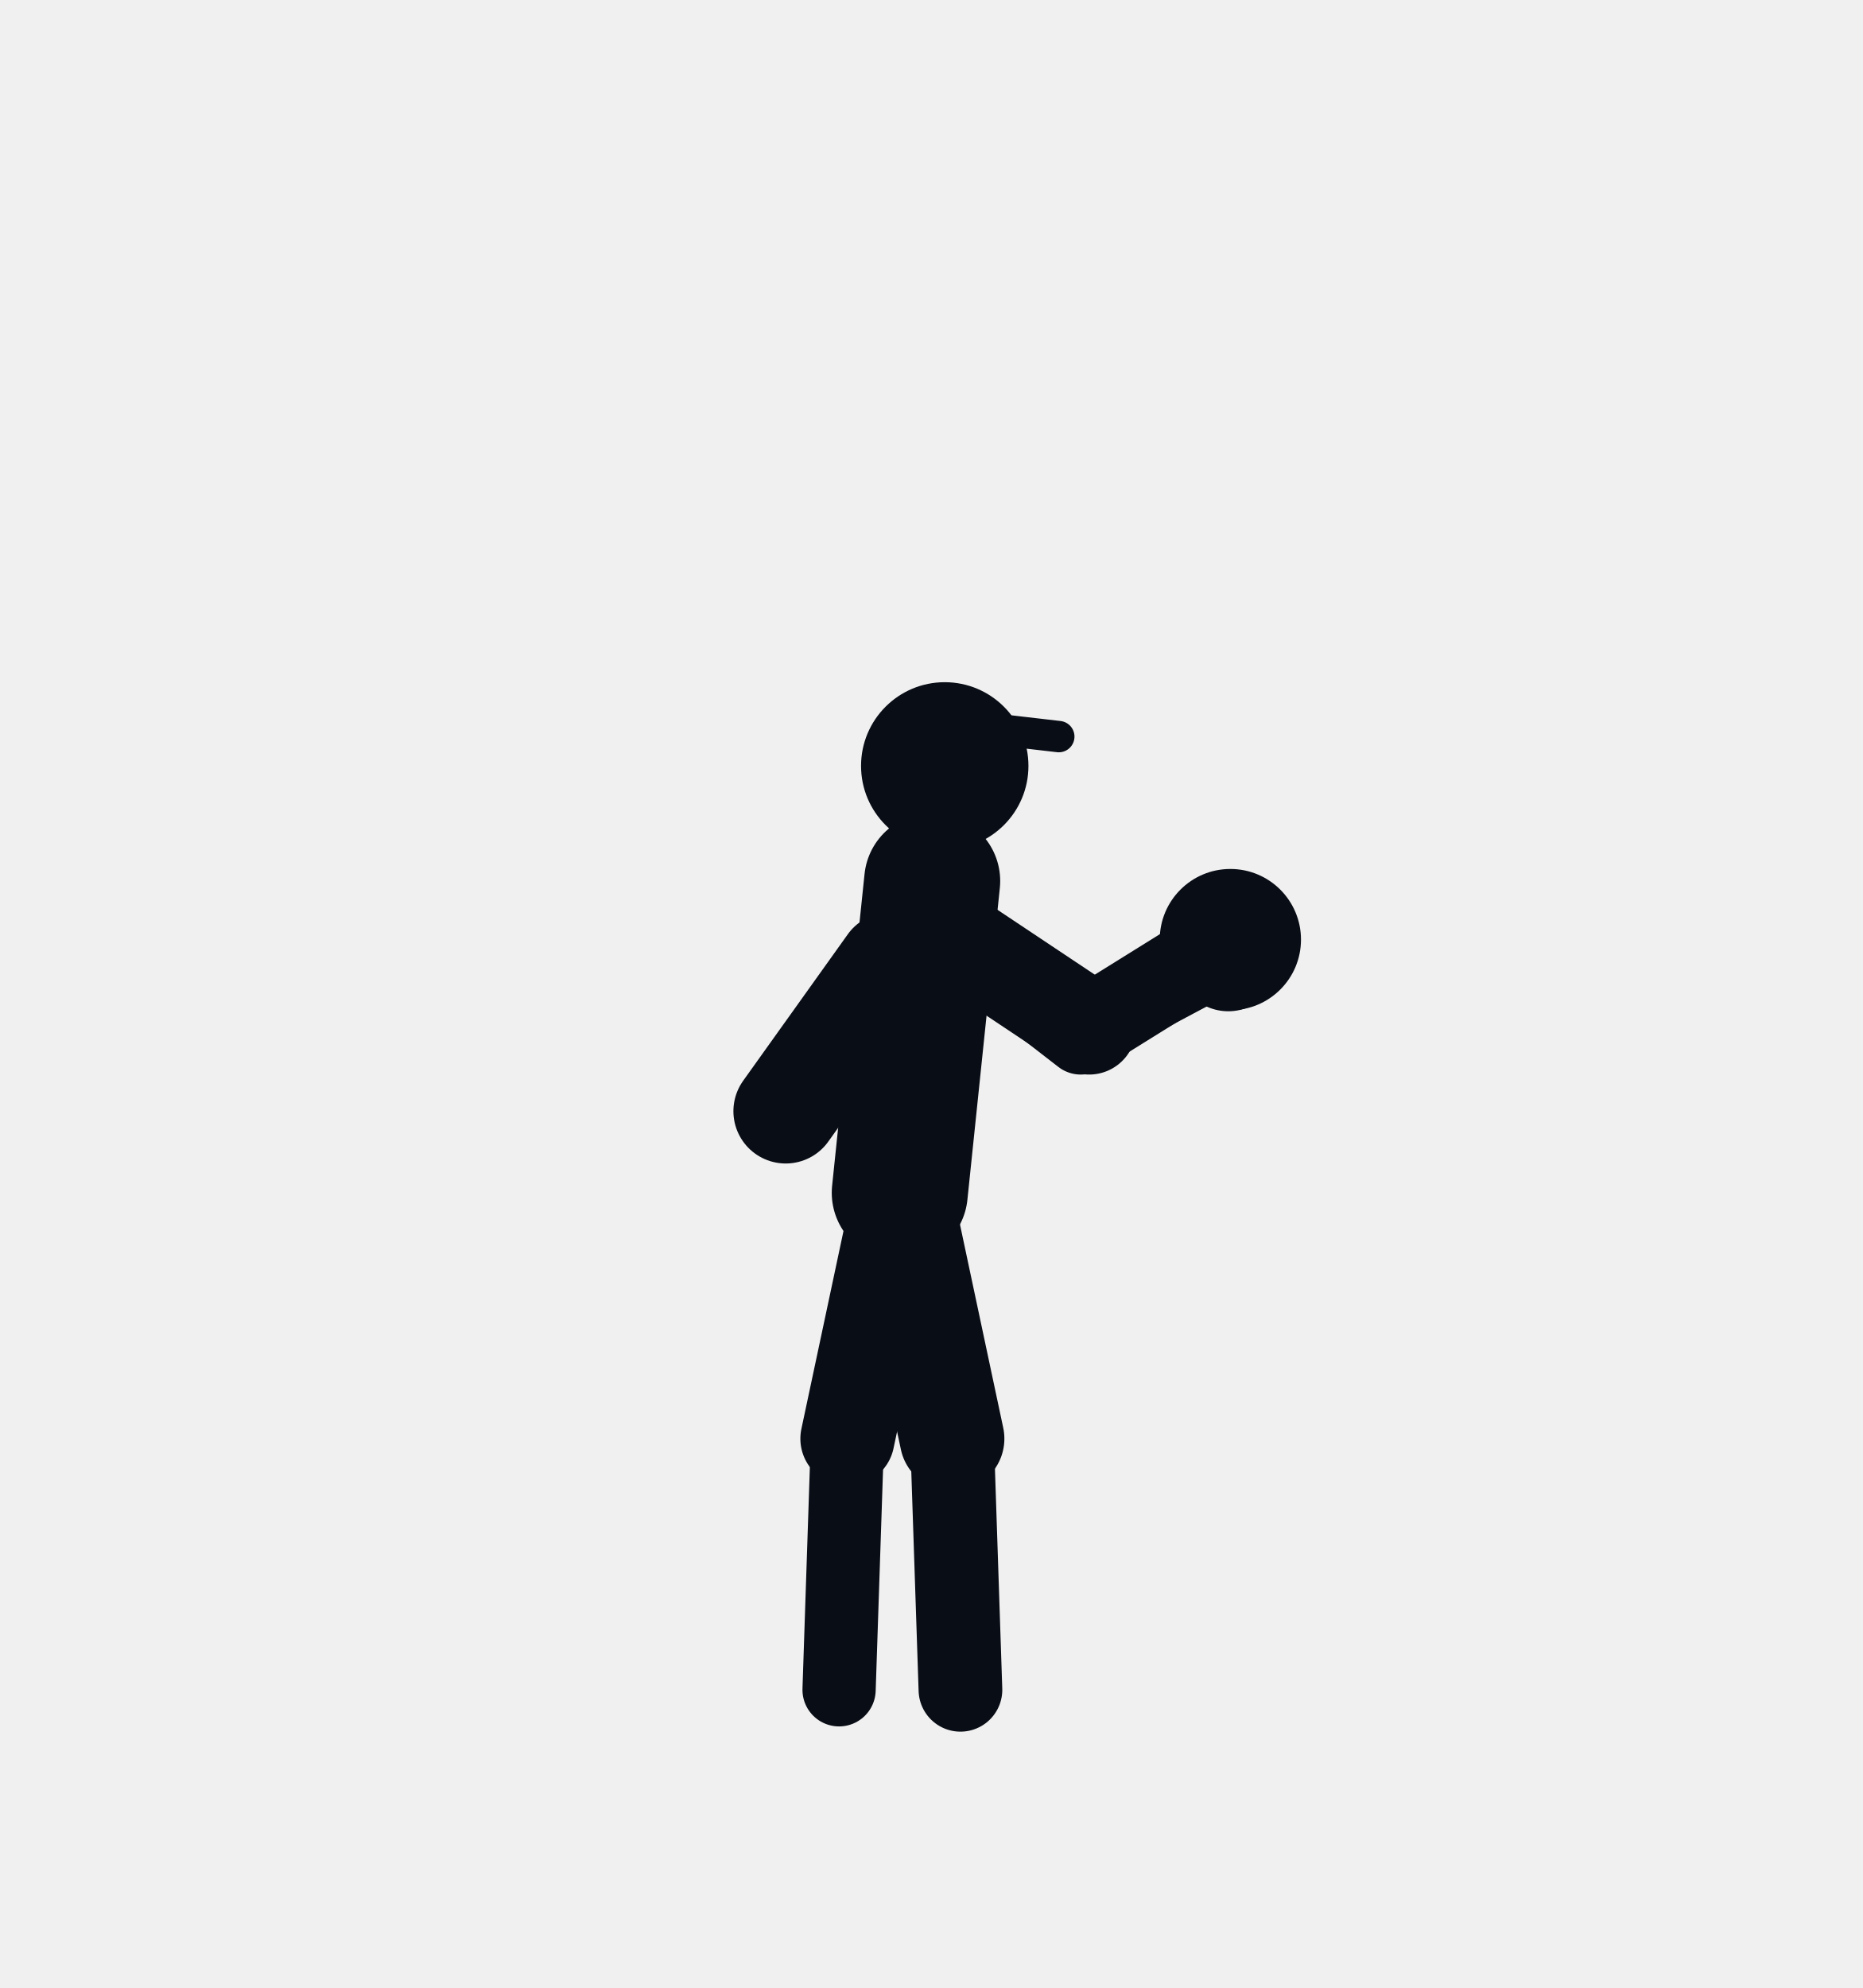
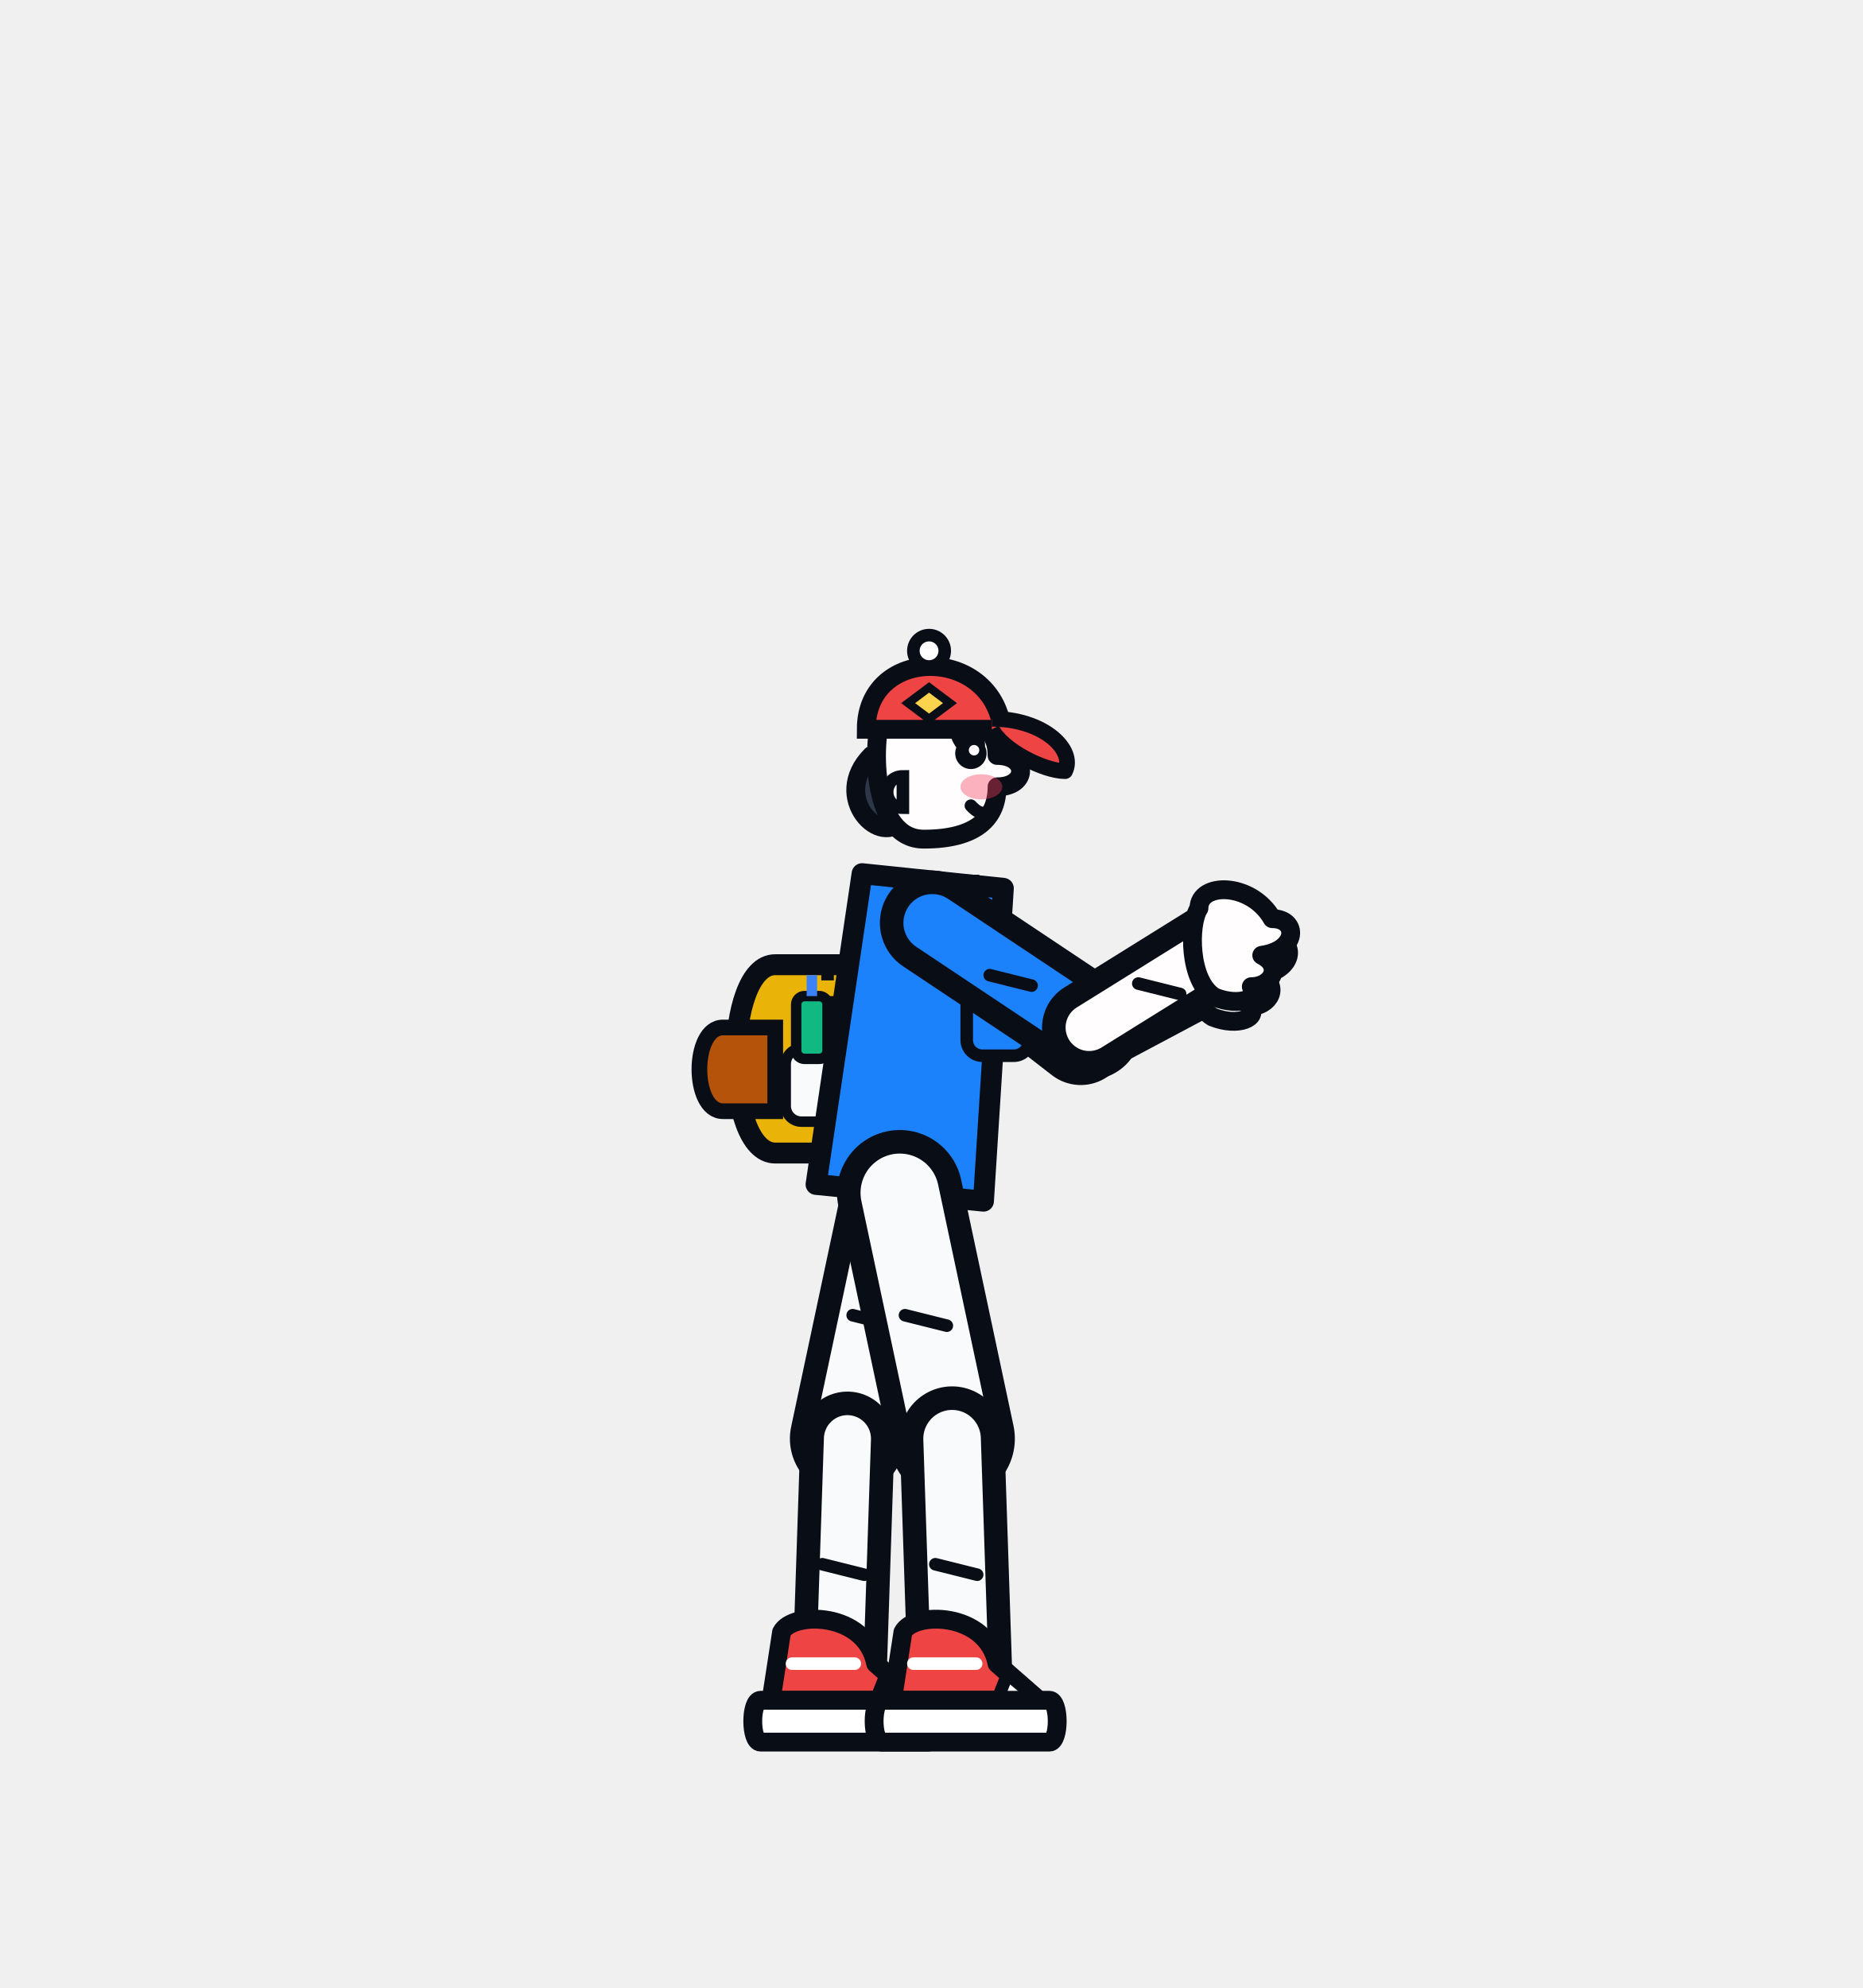
<svg xmlns="http://www.w3.org/2000/svg" viewBox="-34 -22 178 190" width="178" height="190">
-   <line x1="52.0" y1="92.0" x2="47.0" y2="115.5" stroke="#090d16" stroke-width="9" stroke-linecap="round" />
-   <line x1="47.0" y1="115.5" x2="46.2" y2="139.5" stroke="#090d16" stroke-width="7" stroke-linecap="round" />
-   <line x1="55.1" y1="66.2" x2="69.3" y2="77.2" stroke="#090d16" stroke-width="7" stroke-linecap="round" />
-   <line x1="69.3" y1="77.2" x2="83.4" y2="69.7" stroke="#090d16" stroke-width="6" stroke-linecap="round" />
-   <circle cx="83.4" cy="69.7" r="4.95" fill="#090d16" />
-   <line x1="51.1" y1="70.2" x2="41.1" y2="84.2" stroke="#090d16" stroke-width="10" stroke-linecap="round" />
-   <line x1="52.0" y1="92.0" x2="55.1" y2="62.2" stroke="#090d16" stroke-width="13" stroke-linecap="round" />
-   <circle cx="56.3" cy="51.2" r="8" fill="#090d16" />
-   <line x1="52.0" y1="92.0" x2="57.0" y2="115.5" stroke="#090d16" stroke-width="10" stroke-linecap="round" />
-   <line x1="57.0" y1="115.5" x2="57.8" y2="139.5" stroke="#090d16" stroke-width="8" stroke-linecap="round" />
-   <line x1="55.1" y1="66.2" x2="70.1" y2="76.2" stroke="#090d16" stroke-width="9" stroke-linecap="round" />
-   <line x1="70.1" y1="76.2" x2="83.6" y2="67.8" stroke="#090d16" stroke-width="8" stroke-linecap="round" />
-   <circle cx="83.6" cy="67.8" r="6.75" fill="#090d16" />
-   <line x1="60.3" y1="47.6" x2="67.2" y2="48.4" stroke="#090d16" stroke-width="3" stroke-linecap="round" />
+   <line x1="52.0" y1="92.0" x2="47.0" y2="115.5" stroke="#090d16" stroke-width="11" stroke-linecap="round" stroke-linejoin="round" />
+   <line x1="52.0" y1="92.0" x2="47.0" y2="115.5" stroke="#f8fafc" stroke-width="6.5" stroke-linecap="round" stroke-linejoin="round" />
+   <line x1="47.5" y1="103.7" x2="51.5" y2="104.7" stroke="#090d16" stroke-width="1.2" stroke-linecap="round" />
+   <line x1="47.0" y1="115.5" x2="46.2" y2="139.5" stroke="#090d16" stroke-width="9" stroke-linecap="round" stroke-linejoin="round" />
+   <line x1="47.0" y1="115.5" x2="46.2" y2="139.5" stroke="#f8fafc" stroke-width="4.5" stroke-linecap="round" stroke-linejoin="round" />
+   <line x1="44.6" y1="127.5" x2="48.6" y2="128.5" stroke="#090d16" stroke-width="1.2" stroke-linecap="round" />
+   <path d="M 39.7 140.5                            L 40.7 134.0                            C 41.7 132.0 48.7 132.0 49.7 137.0                            L 53.7 140.5 Z" fill="#ef4444" stroke="#090d16" stroke-width="1.8" stroke-linejoin="round" />
+   <path d="M 50.7 138.0                              L 53.7 140.5                              L 49.7 140.5 Z" fill="#ffffff" stroke="#090d16" stroke-width="1.2" />
+   <path d="M 38.7 140.5                            L 54.7 140.5                            C 55.7 140.5 55.7 144.5 54.7 144.5                            L 38.7 144.5                            C 37.7 144.5 37.7 140.5 38.7 140.5 Z" fill="#ffffff" stroke="#090d16" stroke-width="1.8" stroke-linejoin="round" />
+   <line x1="41.7" y1="137.0" x2="47.7" y2="137.0" stroke="#ffffff" stroke-width="1.2" stroke-linecap="round" />
+   <line x1="55.1" y1="66.2" x2="69.3" y2="77.2" stroke="#090d16" stroke-width="9" stroke-linecap="round" stroke-linejoin="round" />
+   <line x1="55.1" y1="66.2" x2="69.3" y2="77.2" stroke="#1b82fb" stroke-width="4.5" stroke-linecap="round" stroke-linejoin="round" />
+   <line x1="60.2" y1="71.7" x2="64.2" y2="72.7" stroke="#090d16" stroke-width="1.2" stroke-linecap="round" />
+   <line x1="69.3" y1="77.2" x2="83.4" y2="69.7" stroke="#090d16" stroke-width="8" stroke-linecap="round" stroke-linejoin="round" />
+   <line x1="69.3" y1="77.2" x2="83.4" y2="69.7" stroke="#fffdfd" stroke-width="3.5" stroke-linecap="round" stroke-linejoin="round" />
+   <line x1="74.4" y1="73.5" x2="78.4" y2="74.5" stroke="#090d16" stroke-width="1.2" stroke-linecap="round" />
+   <path d="M 80.4 66.7               C 80.4 64.2 85.4 64.2 87.4 67.7               C 89.9 67.7 89.9 70.7 86.4 71.2               C 88.4 72.2 87.4 74.2 85.4 74.2               C 86.4 75.2 84.4 76.2 81.9 75.2               C 79.4 73.7 79.4 68.2 80.4 66.7 Z" fill="#fffdfd" stroke="#090d16" stroke-width="1.8" stroke-linejoin="round" />
+   <path d="M 51.1 70.2                           H 40.1                           C 35.1 70.2 35.1 88.2 40.1 88.2                           H 51.1 Z" fill="#eab308" stroke="#090d16" stroke-width="2" stroke-linejoin="round" />
+   <path d="M 40.1 76.2                             H 35.1                             C 32.1 76.2 32.1 84.2 35.1 84.2                             H 40.1 Z" fill="#b45309" stroke="#090d16" stroke-width="1.5" />
+   <line x1="45.1" y1="70.2" x2="45.1" y2="88.2" stroke="#090d16" stroke-width="1.2" stroke-dasharray="1.5,1.5" />
+   <rect x="41.1" y="78.2" width="5" height="7" rx="1.5" fill="#f8fafc" stroke="#090d16" stroke-width="1" />
+   <rect x="42.1" y="73.2" width="3" height="6" rx="0.8" fill="#10b981" stroke="#090d16" stroke-width="1" />
+   <rect x="43.1" y="71.2" width="1" height="2" fill="#3b82f6" />
+   <path d="M 51.1 70.2 Q 57.1 72.2 54.1 78.2" fill="none" stroke="#090d16" stroke-width="2" stroke-linecap="round" />
+   <path d="M 51.1 84.2 Q 56.1 83.2 53.1 79.2" fill="none" stroke="#090d16" stroke-width="2" stroke-linecap="round" />
+   <path d="M 44.0 91.2 L 60.0 92.8 L 61.9 62.9 L 48.4 61.5 Z" fill="#1b82fb" stroke="#090d16" stroke-width="2" stroke-linejoin="round" />
+   <rect x="58.4" y="71.9" width="6" height="7" rx="1.5" fill="#1b82fb" stroke="#090d16" stroke-width="1.2" />
+   <path d="M 51.6 62.2 L 58.7 62.2 L 56.7 66.7 Z" fill="#ffffff" stroke="#090d16" stroke-width="1.2" />
+   <path d="M 49.3 50.2 C 45.3 54.2 50.3 59.2 52.3 56.2 Z" fill="#2d3748" stroke="#090d16" stroke-width="1.8" stroke-linejoin="round" />
+   <path d="M 50.3 46.2                          C 60.3 45.2 61.3 48.2 61.3 50.2                          C 64.3 50.2 64.3 53.2 61.3 53.2                          C 61.3 56.2 59.3 58.2 54.3 58.2                          C 49.3 58.2 49.3 49.2 50.3 46.2 Z" fill="#fffdfd" stroke="#090d16" stroke-width="1.8" stroke-linejoin="round" />
+   <path d="M 57.3 46.2 Q 60.3 48.2 59.3 50.2 Q 57.3 49.2 57.3 47.2 Z" fill="#2d3748" stroke="#090d16" stroke-width="1.2" />
+   <path d="M 52.3 52.2 C 50.3 52.2 50.3 55.2 52.3 55.2 Z" fill="#fffdfd" stroke="#090d16" stroke-width="1.2" />
+   <circle cx="58.8" cy="50.0" r="1.5" fill="#090d16" />
+   <circle cx="59.1" cy="49.7" r="0.5" fill="#ffffff" />
+   <path d="M 57.5 47.7 Q 59.1 47.0 60.5 47.7" fill="none" stroke="#090d16" stroke-width="1.2" stroke-linecap="round" />
+   <ellipse cx="59.8" cy="53.2" rx="2" ry="1.2" fill="#f43f5e" opacity="0.4" />
+   <path d="M 58.8 55.0 Q 60.1 56.4 60.8 55.0" fill="none" stroke="#090d16" stroke-width="1.2" stroke-linecap="round" />
+   <path d="M 48.8 47.7                             C 48.8 39.7 60.8 39.7 61.8 47.7 Z" fill="#ef4444" stroke="#090d16" stroke-width="1.8" />
+   <path d="M 60.8 46.7                             C 65.8 46.7 68.8 49.7 67.8 51.7                             C 65.8 51.7 61.8 49.7 60.8 47.7" fill="#ef4444" stroke="#090d16" stroke-width="1.5" stroke-linejoin="round" />
+   <circle cx="54.8" cy="40.2" r="1.5" fill="#ffffff" stroke="#090d16" stroke-width="1.2" />
+   <polygon points="54.8, 43.7 56.8, 45.2 54.8, 46.7 52.8, 45.2" fill="#fcd34d" stroke="#090d16" stroke-width="0.8" />
+   <line x1="52.0" y1="92.0" x2="57.0" y2="115.5" stroke="#090d16" stroke-width="12" stroke-linecap="round" stroke-linejoin="round" />
+   <line x1="52.0" y1="92.0" x2="57.0" y2="115.5" stroke="#f8fafc" stroke-width="7.5" stroke-linecap="round" stroke-linejoin="round" />
+   <line x1="52.5" y1="103.7" x2="56.5" y2="104.7" stroke="#090d16" stroke-width="1.2" stroke-linecap="round" />
+   <line x1="57.0" y1="115.5" x2="57.8" y2="139.5" stroke="#090d16" stroke-width="10" stroke-linecap="round" stroke-linejoin="round" />
+   <line x1="57.0" y1="115.5" x2="57.8" y2="139.5" stroke="#f8fafc" stroke-width="5.5" stroke-linecap="round" stroke-linejoin="round" />
+   <line x1="55.4" y1="127.5" x2="59.4" y2="128.5" stroke="#090d16" stroke-width="1.2" stroke-linecap="round" />
+   <path d="M 51.3 140.5                            L 52.3 134.0                            C 53.3 132.0 60.3 132.0 61.3 137.0                            L 65.3 140.5 Z" fill="#ef4444" stroke="#090d16" stroke-width="1.8" stroke-linejoin="round" />
+   <path d="M 62.3 138.0                              L 65.3 140.5                              L 61.3 140.5 Z" fill="#ffffff" stroke="#090d16" stroke-width="1.2" />
+   <path d="M 50.3 140.5                            L 66.3 140.5                            C 67.3 140.5 67.3 144.5 66.3 144.5                            L 50.3 144.5                            C 49.3 144.5 49.3 140.5 50.3 140.5 Z" fill="#ffffff" stroke="#090d16" stroke-width="1.8" stroke-linejoin="round" />
+   <line x1="53.3" y1="137.0" x2="59.3" y2="137.0" stroke="#ffffff" stroke-width="1.2" stroke-linecap="round" />
+   <line x1="55.1" y1="66.2" x2="70.1" y2="76.2" stroke="#090d16" stroke-width="10" stroke-linecap="round" stroke-linejoin="round" />
+   <line x1="55.1" y1="66.2" x2="70.1" y2="76.2" stroke="#1b82fb" stroke-width="5.5" stroke-linecap="round" stroke-linejoin="round" />
+   <line x1="60.6" y1="71.2" x2="64.6" y2="72.2" stroke="#090d16" stroke-width="1.2" stroke-linecap="round" />
+   <line x1="70.1" y1="76.2" x2="83.6" y2="67.8" stroke="#090d16" stroke-width="9" stroke-linecap="round" stroke-linejoin="round" />
+   <line x1="70.1" y1="76.2" x2="83.6" y2="67.8" stroke="#fffdfd" stroke-width="4.5" stroke-linecap="round" stroke-linejoin="round" />
+   <line x1="74.8" y1="72.0" x2="78.8" y2="73.0" stroke="#090d16" stroke-width="1.2" stroke-linecap="round" />
+   <path d="M 80.6 64.8               C 80.6 62.3 85.6 62.3 87.6 65.8               C 90.1 65.8 90.1 68.8 86.6 69.3               C 88.6 70.3 87.6 72.3 85.6 72.3               C 86.6 73.3 84.6 74.3 82.1 73.3               C 79.6 71.8 79.6 66.3 80.6 64.8 Z" fill="#fffdfd" stroke="#090d16" stroke-width="1.8" stroke-linejoin="round" />
</svg>
